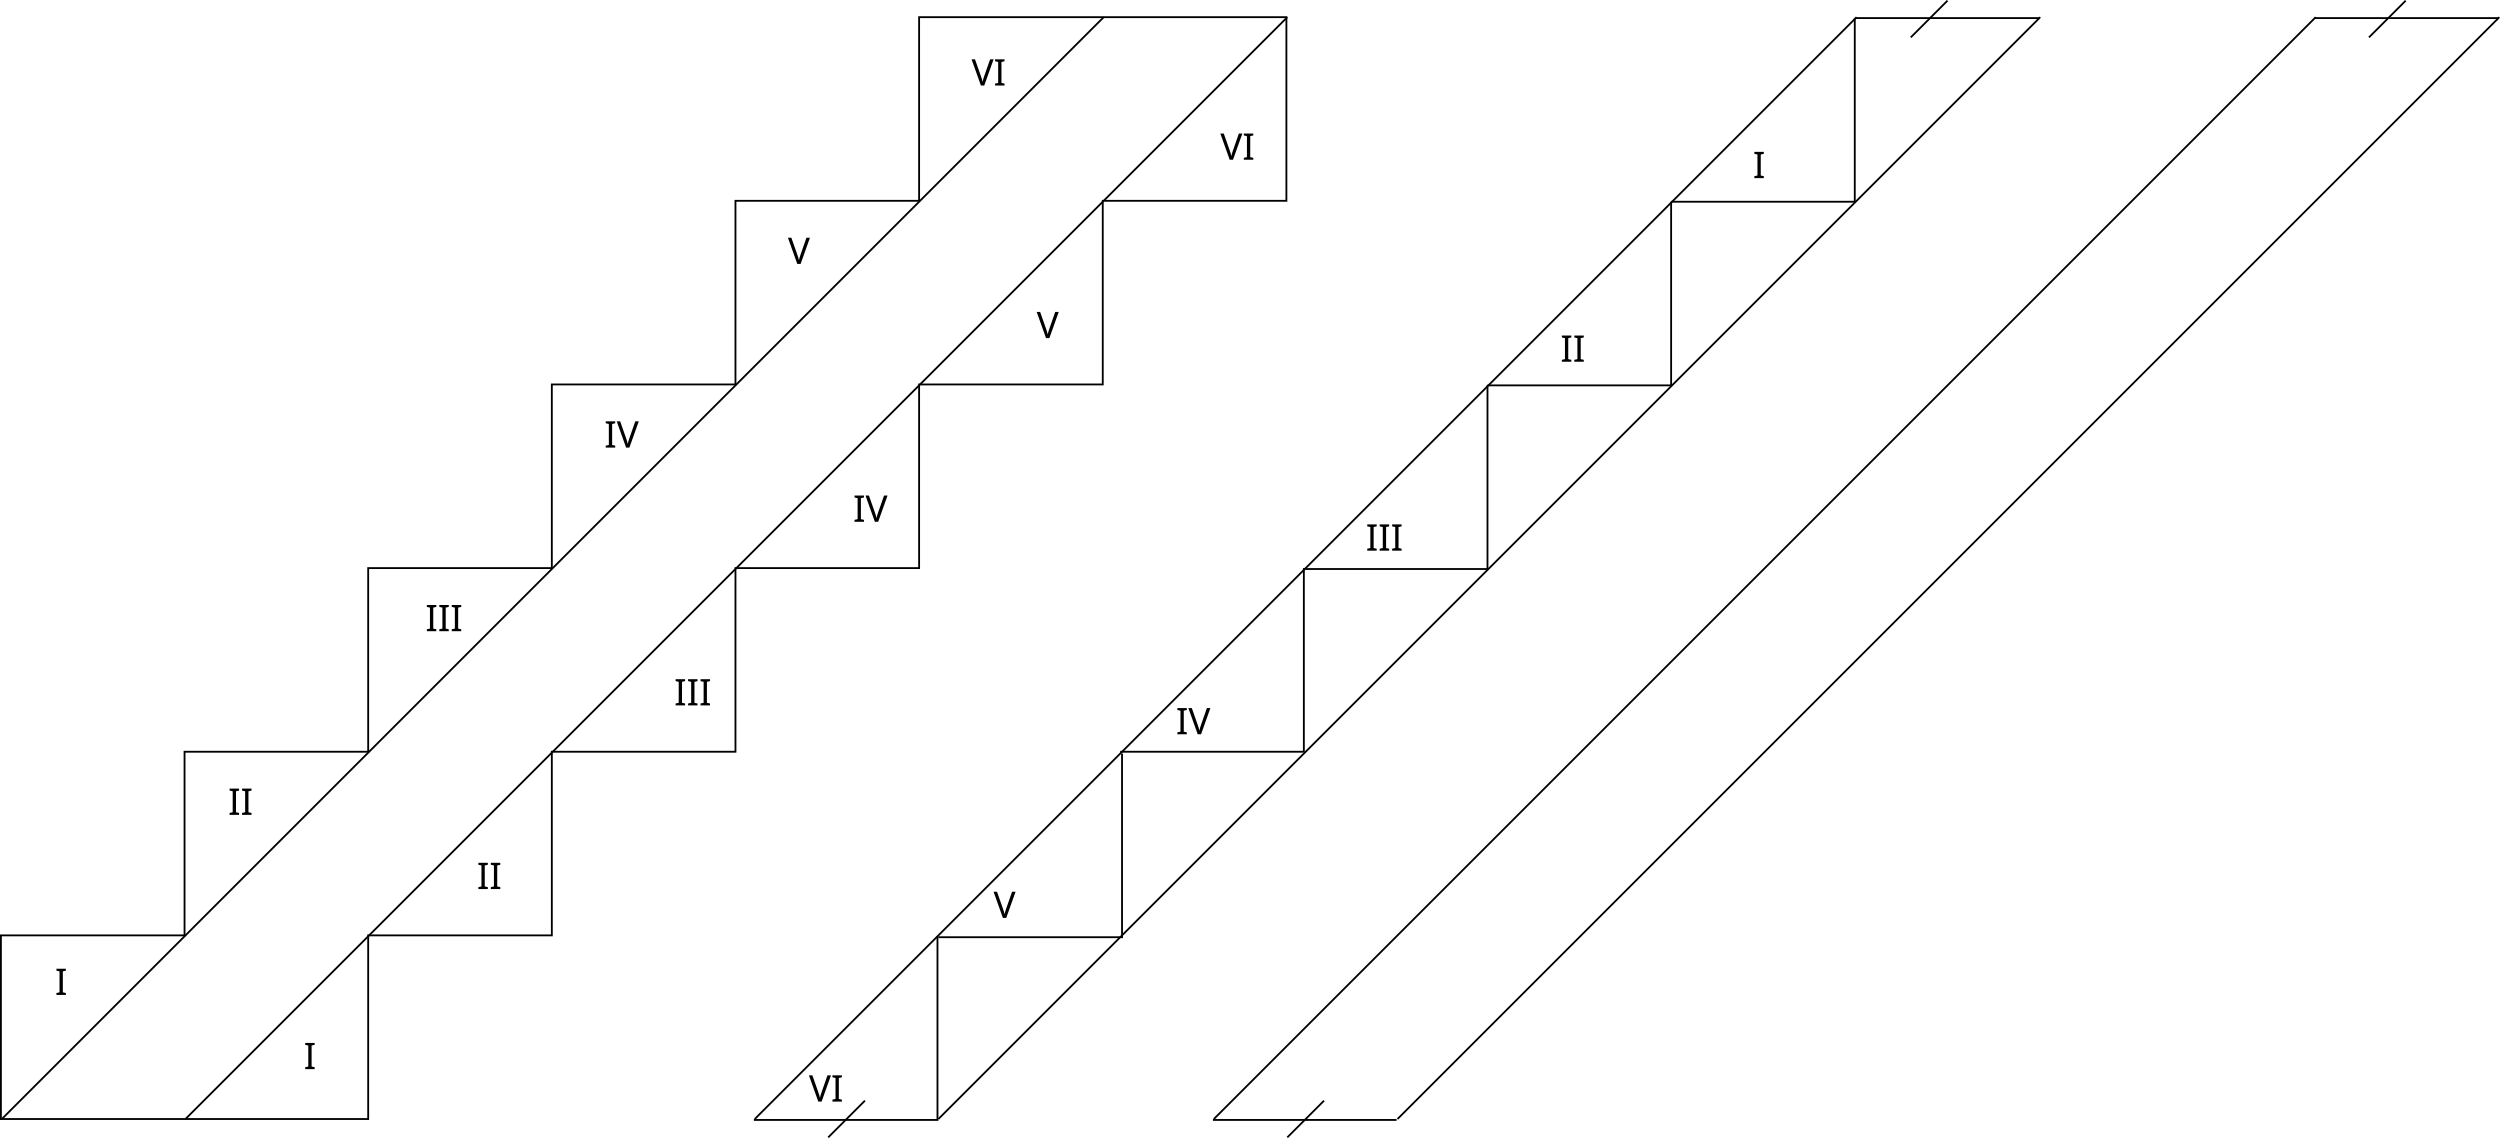
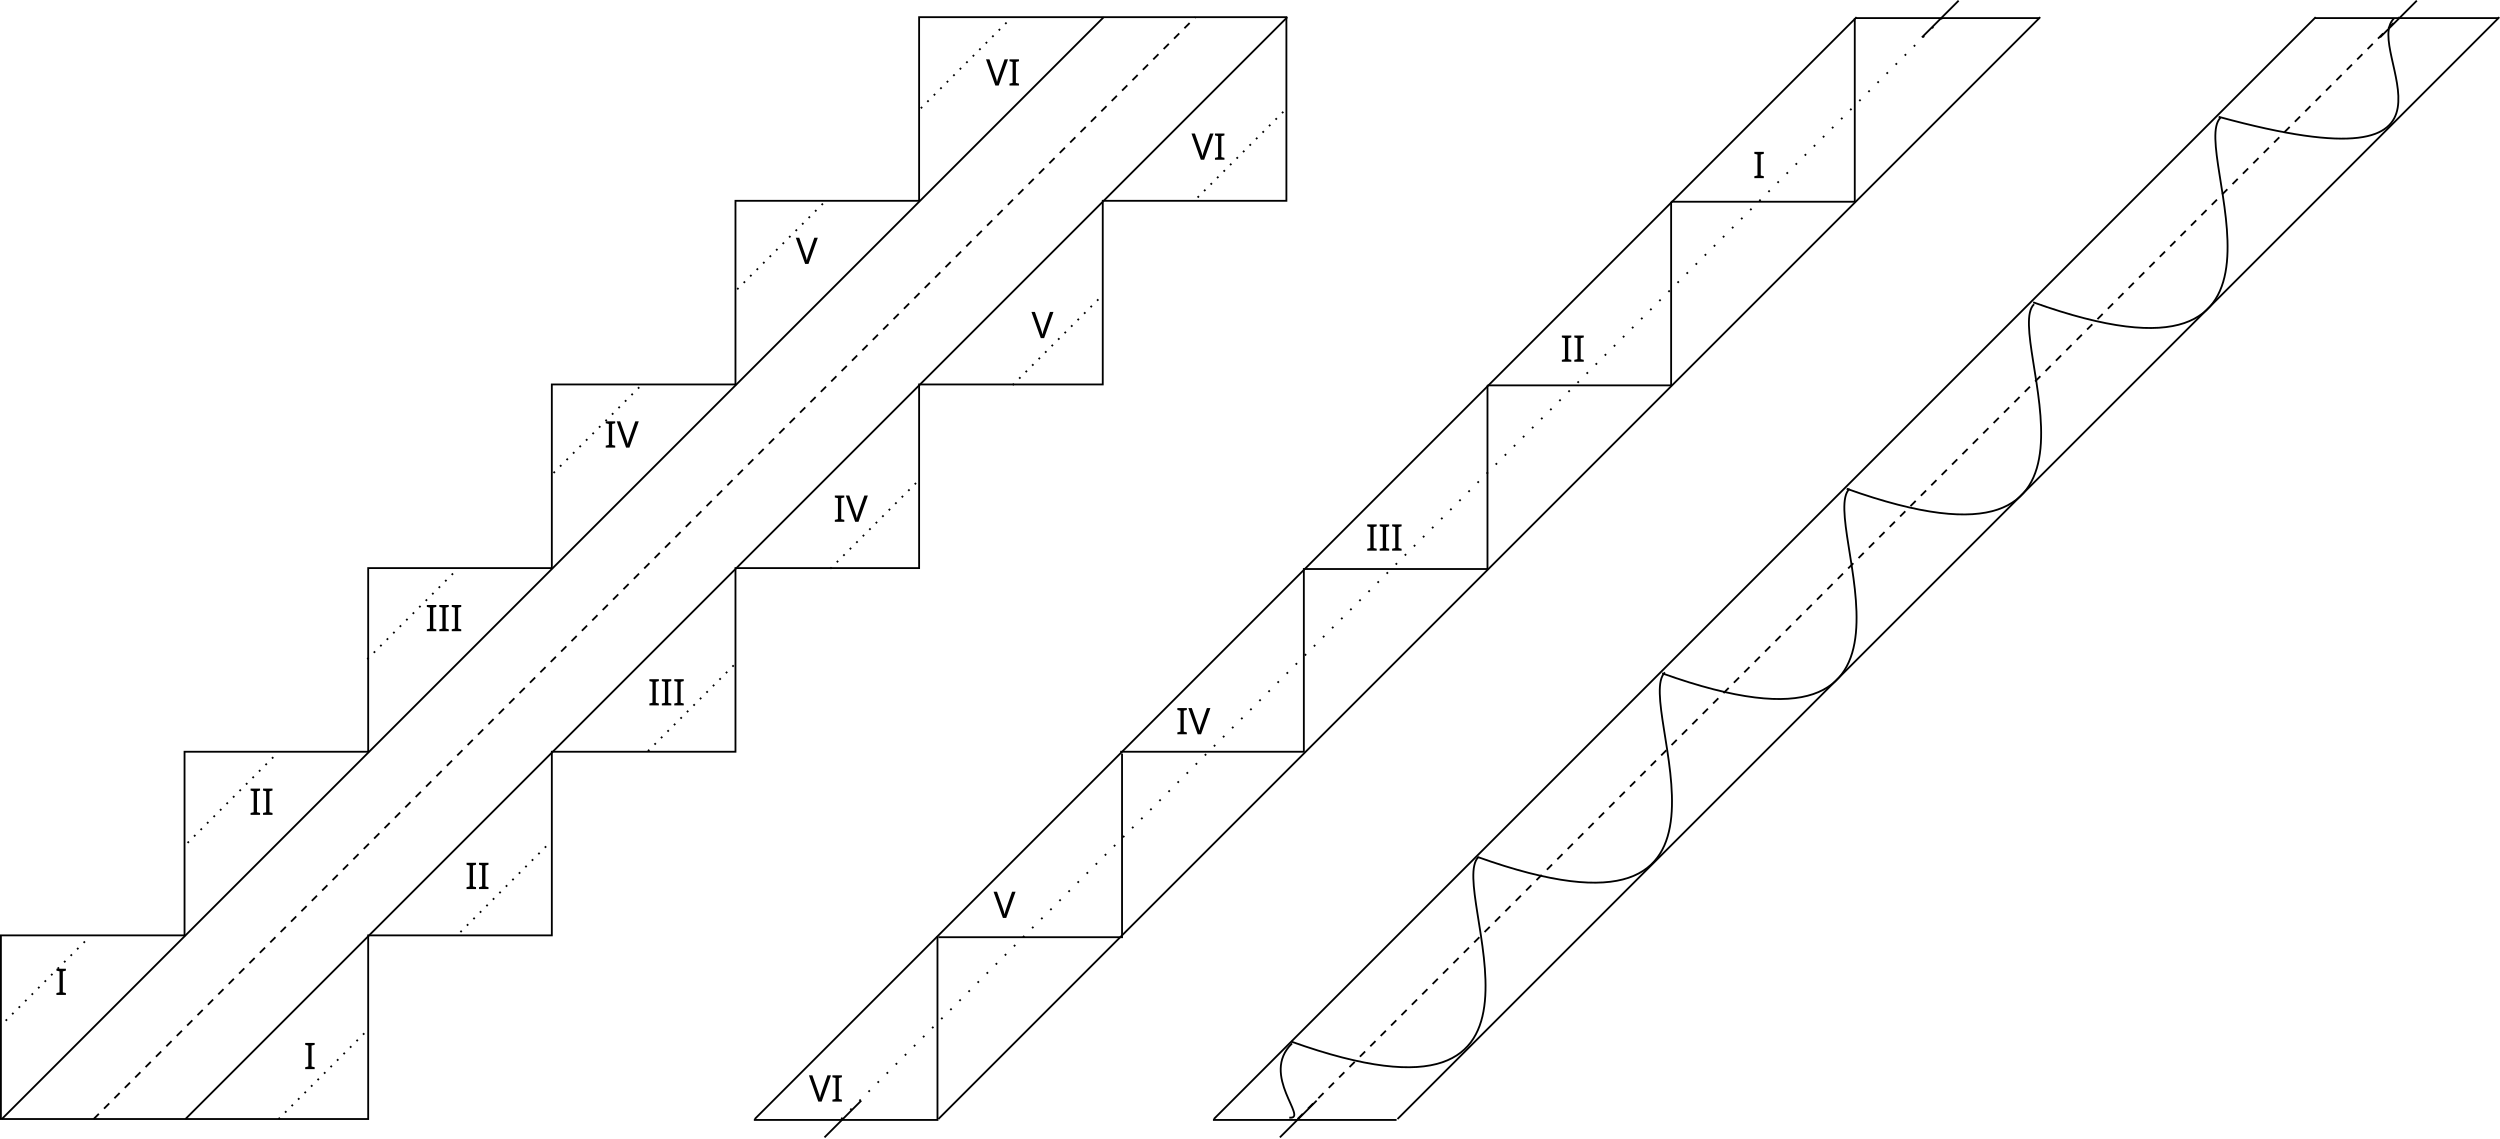
<svg xmlns="http://www.w3.org/2000/svg" width="1361.344" height="619.688" id="svg5164" version="1.1">
  <defs id="defs5166" />
  <g id="layer1" transform="translate(369.3125,-179.6562)">
    <path style="fill:none;stroke:#000000;stroke-width:1px;stroke-linecap:butt;stroke-linejoin:miter;stroke-opacity:1" d="m -368.821,789.005 200,0 0,-100 100,0 0,-100 100,0 0,-100 100,0 0,-100 100,0 0,-100 100,0 0,-100 -100,0 -100,0 0,100 -100,0 0,100 -100,0 0,100 -100,0 0,100 -100,0 0,100 -100,0 z" id="path4552" />
    <path style="fill:none;stroke:#000000;stroke-width:1px;stroke-linecap:butt;stroke-linejoin:miter;stroke-opacity:1" d="m -368.321,789.005 600,-600" id="path4642" />
    <path id="path4644" d="m -268.321,789.005 600,-600" style="fill:none;stroke:#000000;stroke-width:1px;stroke-linecap:butt;stroke-linejoin:miter;stroke-opacity:1" />
    <text xml:space="preserve" style="font-size:20px;font-style:normal;font-weight:normal;line-height:125%;letter-spacing:0px;word-spacing:0px;fill:#000000;fill-opacity:1;stroke:none;font-family:Sans" x="-339.381" y="721.439" id="text4646">
      <tspan id="tspan4648" x="-339.381" y="721.439">I</tspan>
    </text>
    <text xml:space="preserve" style="font-size:20px;font-style:normal;font-weight:normal;line-height:125%;letter-spacing:0px;word-spacing:0px;fill:#000000;fill-opacity:1;stroke:none;font-family:Sans" x="-203.919" y="761.846" id="text4650">
      <tspan id="tspan4652" x="-203.919" y="761.846">I</tspan>
    </text>
-     <text id="text4654" y="623.376" x="-245.084" style="font-size:20px;font-style:normal;font-weight:normal;line-height:125%;letter-spacing:0px;word-spacing:0px;fill:#000000;fill-opacity:1;stroke:none;font-family:Sans" xml:space="preserve">
-       <tspan y="623.376" x="-245.084" id="tspan4656">II</tspan>
+     <text id="text4654" y="623.376" x="-233.656" style="font-size:20px;font-style:normal;font-weight:normal;line-height:125%;letter-spacing:0px;word-spacing:0px;fill:#000000;fill-opacity:1;stroke:none;font-family:Sans" xml:space="preserve">
+       <tspan y="623.376" x="-233.656" id="tspan4656">II</tspan>
    </text>
-     <text id="text4658" y="663.782" x="-109.622" style="font-size:20px;font-style:normal;font-weight:normal;line-height:125%;letter-spacing:0px;word-spacing:0px;fill:#000000;fill-opacity:1;stroke:none;font-family:Sans" xml:space="preserve">
-       <tspan y="663.782" x="-109.622" id="tspan4660">II</tspan>
+     <text id="text4658" y="663.782" x="-116.051" style="font-size:20px;font-style:normal;font-weight:normal;line-height:125%;letter-spacing:0px;word-spacing:0px;fill:#000000;fill-opacity:1;stroke:none;font-family:Sans" xml:space="preserve">
+       <tspan y="663.782" x="-116.051" id="tspan4660">II</tspan>
    </text>
    <text xml:space="preserve" style="font-size:20px;font-style:normal;font-weight:normal;line-height:125%;letter-spacing:0px;word-spacing:0px;fill:#000000;fill-opacity:1;stroke:none;font-family:Sans" x="-137.672" y="523.376" id="text4662">
      <tspan id="tspan4664" x="-137.672" y="523.376">III</tspan>
    </text>
-     <text xml:space="preserve" style="font-size:20px;font-style:normal;font-weight:normal;line-height:125%;letter-spacing:0px;word-spacing:0px;fill:#000000;fill-opacity:1;stroke:none;font-family:Sans" x="-2.21" y="563.782" id="text4666">
-       <tspan id="tspan4668" x="-2.21" y="563.782">III</tspan>
+     <text xml:space="preserve" style="font-size:20px;font-style:normal;font-weight:normal;line-height:125%;letter-spacing:0px;word-spacing:0px;fill:#000000;fill-opacity:1;stroke:none;font-family:Sans" x="-16.496" y="563.782" id="text4666">
+       <tspan id="tspan4668" x="-16.496" y="563.782">III</tspan>
    </text>
    <text id="text4670" y="423.376" x="-40.26" style="font-size:20px;font-style:normal;font-weight:normal;line-height:125%;letter-spacing:0px;word-spacing:0px;fill:#000000;fill-opacity:1;stroke:none;font-family:Sans" xml:space="preserve">
      <tspan y="423.376" x="-40.26" id="tspan4672">IV</tspan>
    </text>
-     <text id="text4674" y="463.782" x="95.202" style="font-size:20px;font-style:normal;font-weight:normal;line-height:125%;letter-spacing:0px;word-spacing:0px;fill:#000000;fill-opacity:1;stroke:none;font-family:Sans" xml:space="preserve">
-       <tspan y="463.782" x="95.202" id="tspan4676">IV</tspan>
+     <text id="text4674" y="463.782" x="84.488" style="font-size:20px;font-style:normal;font-weight:normal;line-height:125%;letter-spacing:0px;word-spacing:0px;fill:#000000;fill-opacity:1;stroke:none;font-family:Sans" xml:space="preserve">
+       <tspan y="463.782" x="84.488" id="tspan4676">IV</tspan>
    </text>
-     <text xml:space="preserve" style="font-size:20px;font-style:normal;font-weight:normal;line-height:125%;letter-spacing:0px;word-spacing:0px;fill:#000000;fill-opacity:1;stroke:none;font-family:Sans" x="59.74" y="323.376" id="text4678">
-       <tspan id="tspan4680" x="59.74" y="323.376">V</tspan>
+     <text xml:space="preserve" style="font-size:20px;font-style:normal;font-weight:normal;line-height:125%;letter-spacing:0px;word-spacing:0px;fill:#000000;fill-opacity:1;stroke:none;font-family:Sans" x="64.026" y="323.376" id="text4678">
+       <tspan id="tspan4680" x="64.026" y="323.376">V</tspan>
    </text>
-     <text xml:space="preserve" style="font-size:20px;font-style:normal;font-weight:normal;line-height:125%;letter-spacing:0px;word-spacing:0px;fill:#000000;fill-opacity:1;stroke:none;font-family:Sans" x="195.202" y="363.782" id="text4682">
-       <tspan id="tspan4684" x="195.202" y="363.782">V</tspan>
+     <text xml:space="preserve" style="font-size:20px;font-style:normal;font-weight:normal;line-height:125%;letter-spacing:0px;word-spacing:0px;fill:#000000;fill-opacity:1;stroke:none;font-family:Sans" x="192.345" y="363.782" id="text4682">
+       <tspan id="tspan4684" x="192.345" y="363.782">V</tspan>
    </text>
-     <text id="text4686" y="226.238" x="159.74" style="font-size:20px;font-style:normal;font-weight:normal;line-height:125%;letter-spacing:0px;word-spacing:0px;fill:#000000;fill-opacity:1;stroke:none;font-family:Sans" xml:space="preserve">
-       <tspan y="226.238" x="159.74" id="tspan4688">VI</tspan>
+     <text id="text4686" y="226.238" x="167.597" style="font-size:20px;font-style:normal;font-weight:normal;line-height:125%;letter-spacing:0px;word-spacing:0px;fill:#000000;fill-opacity:1;stroke:none;font-family:Sans" xml:space="preserve">
+       <tspan y="226.238" x="167.597" id="tspan4688">VI</tspan>
    </text>
-     <text id="text4690" y="266.644" x="295.202" style="font-size:20px;font-style:normal;font-weight:normal;line-height:125%;letter-spacing:0px;word-spacing:0px;fill:#000000;fill-opacity:1;stroke:none;font-family:Sans" xml:space="preserve">
-       <tspan y="266.644" x="295.202" id="tspan4692">VI</tspan>
+     <text id="text4690" y="266.644" x="279.488" style="font-size:20px;font-style:normal;font-weight:normal;line-height:125%;letter-spacing:0px;word-spacing:0px;fill:#000000;fill-opacity:1;stroke:none;font-family:Sans" xml:space="preserve">
+       <tspan y="266.644" x="279.488" id="tspan4692">VI</tspan>
    </text>
    <path id="path4694" d="M 41.679,789.005 641.679,189.005" style="fill:none;stroke:#000000;stroke-width:1px;stroke-linecap:butt;stroke-linejoin:miter;stroke-opacity:1" />
    <path style="fill:none;stroke:#000000;stroke-width:1px;stroke-linecap:butt;stroke-linejoin:miter;stroke-opacity:1" d="m 141.679,789.005 600,-600" id="path4696" />
    <path style="fill:none;stroke:#000000;stroke-width:1px;stroke-linecap:butt;stroke-linejoin:miter;stroke-opacity:1" d="m 41.179,789.505 100,0 0,-100" id="path4698" />
    <path id="path4700" d="m 141.679,690.005 100,0 0,-100" style="fill:none;stroke:#000000;stroke-width:1px;stroke-linecap:butt;stroke-linejoin:miter;stroke-opacity:1" />
    <path style="fill:none;stroke:#000000;stroke-width:1px;stroke-linecap:butt;stroke-linejoin:miter;stroke-opacity:1" d="m 240.679,589.005 100,0 0,-100" id="path4702" />
    <path id="path4704" d="m 340.679,489.505 100,0 0,-100" style="fill:none;stroke:#000000;stroke-width:1px;stroke-linecap:butt;stroke-linejoin:miter;stroke-opacity:1" />
    <path style="fill:none;stroke:#000000;stroke-width:1px;stroke-linecap:butt;stroke-linejoin:miter;stroke-opacity:1" d="m 440.679,389.505 100,0 0,-100" id="path4706" />
    <path id="path4708" d="m 540.679,289.505 100,0 0,-100" style="fill:none;stroke:#000000;stroke-width:1px;stroke-linecap:butt;stroke-linejoin:miter;stroke-opacity:1" />
    <path style="fill:none;stroke:#000000;stroke-width:1px;stroke-linecap:butt;stroke-linejoin:miter;stroke-opacity:1" d="m 641.178,189.505 100,0" id="path4710" />
    <text id="text4712" y="276.644" x="585.202" style="font-size:20px;font-style:normal;font-weight:normal;line-height:125%;letter-spacing:0px;word-spacing:0px;fill:#000000;fill-opacity:1;stroke:none;font-family:Sans" xml:space="preserve">
      <tspan y="276.644" x="585.202" id="tspan4714">I</tspan>
    </text>
    <text xml:space="preserve" style="font-size:20px;font-style:normal;font-weight:normal;line-height:125%;letter-spacing:0px;word-spacing:0px;fill:#000000;fill-opacity:1;stroke:none;font-family:Sans" x="480.378" y="376.644" id="text4716">
      <tspan id="tspan4718" x="480.378" y="376.644">II</tspan>
    </text>
    <text id="text4720" y="479.505" x="374.401" style="font-size:20px;font-style:normal;font-weight:normal;line-height:125%;letter-spacing:0px;word-spacing:0px;fill:#000000;fill-opacity:1;stroke:none;font-family:Sans" xml:space="preserve">
      <tspan y="479.505" x="374.401" id="tspan4722">III</tspan>
    </text>
    <text xml:space="preserve" style="font-size:20px;font-style:normal;font-weight:normal;line-height:125%;letter-spacing:0px;word-spacing:0px;fill:#000000;fill-opacity:1;stroke:none;font-family:Sans" x="271.012" y="579.505" id="text4724">
      <tspan id="tspan4726" x="271.012" y="579.505">IV</tspan>
    </text>
    <text id="text4728" y="679.505" x="171.711" style="font-size:20px;font-style:normal;font-weight:normal;line-height:125%;letter-spacing:0px;word-spacing:0px;fill:#000000;fill-opacity:1;stroke:none;font-family:Sans" xml:space="preserve">
      <tspan y="679.505" x="171.711" id="tspan4730">V</tspan>
    </text>
    <text xml:space="preserve" style="font-size:20px;font-style:normal;font-weight:normal;line-height:125%;letter-spacing:0px;word-spacing:0px;fill:#000000;fill-opacity:1;stroke:none;font-family:Sans" x="71.178" y="779.505" id="text4732">
      <tspan id="tspan4734" x="71.178" y="779.505">VI</tspan>
    </text>
    <path id="path4736" d="m 291.679,789.005 600,-600" style="fill:none;stroke:#000000;stroke-width:1px;stroke-linecap:butt;stroke-linejoin:miter;stroke-opacity:1" />
    <path style="fill:none;stroke:#000000;stroke-width:1px;stroke-linecap:butt;stroke-linejoin:miter;stroke-opacity:1" d="m 391.679,789.005 600,-600" id="path4738" />
    <path style="fill:none;stroke:#000000;stroke-width:1px;stroke-linecap:butt;stroke-linejoin:miter;stroke-opacity:1" d="m 891.178,189.505 100,0" id="path4740" />
    <path style="fill:none;stroke:#000000;stroke-width:1px;stroke-linecap:butt;stroke-linejoin:miter;stroke-opacity:1" d="m 391.179,789.505 -100,0" id="path4742" />
-     <path style="fill:none;stroke:#000000;stroke-width:1px;stroke-linecap:butt;stroke-linejoin:miter;stroke-opacity:1" d="m 351.679,779.005 -20,20" id="path4744" />
-     <path id="path4746" d="m 101.679,779.005 -20,20" style="fill:none;stroke:#000000;stroke-width:1px;stroke-linecap:butt;stroke-linejoin:miter;stroke-opacity:1" />
-     <path id="path4748" d="m 691.179,180.005 -20,20" style="fill:none;stroke:#000000;stroke-width:1px;stroke-linecap:butt;stroke-linejoin:miter;stroke-opacity:1" />
-     <path style="fill:none;stroke:#000000;stroke-width:1px;stroke-linecap:butt;stroke-linejoin:miter;stroke-opacity:1" d="m 940.679,180.005 -20,20" id="path4750" />
+     <path style="fill:none;stroke:#000000;stroke-width:1px;stroke-linecap:butt;stroke-linejoin:miter;stroke-opacity:1" d="m 347.638,779.005 -20,20" id="path4744" />
+     <path id="path4746" d="m 99.658,779.005 -20,20" style="fill:none;stroke:#000000;stroke-width:1px;stroke-linecap:butt;stroke-linejoin:miter;stroke-opacity:1" />
+     <path id="path4748" d="m 697.239,180.005 -20,20" style="fill:none;stroke:#000000;stroke-width:1px;stroke-linecap:butt;stroke-linejoin:miter;stroke-opacity:1" />
+     <path style="fill:none;stroke:#000000;stroke-width:1px;stroke-linecap:butt;stroke-linejoin:miter;stroke-opacity:1" d="m 946.739,180.005 -20,20" id="path4750" />
+     <path style="fill:none;stroke:#000000;stroke-width:1;stroke-linecap:butt;stroke-linejoin:miter;stroke-opacity:1;stroke-miterlimit:4;stroke-dasharray:4,4;stroke-dashoffset:0" d="m -318.321,789.005 600,-600" id="path7829" />
+     <path id="path8339" d="m -217.607,789.005 48.571,-48.572" style="fill:none;stroke:#000000;stroke-width:1;stroke-linecap:butt;stroke-linejoin:miter;stroke-miterlimit:4;stroke-opacity:1;stroke-dasharray:1,4;stroke-dashoffset:0" />
+     <path style="fill:none;stroke:#000000;stroke-width:1;stroke-linecap:butt;stroke-linejoin:miter;stroke-miterlimit:4;stroke-opacity:1;stroke-dasharray:1,4;stroke-dashoffset:0" d="m -369.75,739.005 48.571,-48.572" id="path8341" />
+     <path style="fill:none;stroke:#000000;stroke-width:1;stroke-linecap:butt;stroke-linejoin:miter;stroke-miterlimit:4;stroke-opacity:1;stroke-dasharray:1,4;stroke-dashoffset:0" d="m 282.83,287.201 48.571,-48.572" id="path8341-3" />
+     <path style="fill:none;stroke:#000000;stroke-width:1;stroke-linecap:butt;stroke-linejoin:miter;stroke-miterlimit:4;stroke-opacity:1;stroke-dasharray:1,4;stroke-dashoffset:0" d="M 132.116,238.63 180.688,190.058" id="path8341-6" />
+     <path id="path8368" d="M 182.116,389.344 230.688,340.772" style="fill:none;stroke:#000000;stroke-width:1;stroke-linecap:butt;stroke-linejoin:miter;stroke-miterlimit:4;stroke-opacity:1;stroke-dasharray:1,4;stroke-dashoffset:0" />
+     <path style="fill:none;stroke:#000000;stroke-width:1;stroke-linecap:butt;stroke-linejoin:miter;stroke-miterlimit:4;stroke-opacity:1;stroke-dasharray:1,4;stroke-dashoffset:0" d="M 32.116,337.201 80.688,288.629" id="path8370" />
+     <path id="path8372" d="M 82.83,489.344 131.402,440.772" style="fill:none;stroke:#000000;stroke-width:1;stroke-linecap:butt;stroke-linejoin:miter;stroke-miterlimit:4;stroke-opacity:1;stroke-dasharray:1,4;stroke-dashoffset:0" />
+     <path style="fill:none;stroke:#000000;stroke-width:1;stroke-linecap:butt;stroke-linejoin:miter;stroke-miterlimit:4;stroke-opacity:1;stroke-dasharray:1,4;stroke-dashoffset:0" d="m -67.884,437.201 48.571,-48.572" id="path8374" />
+     <path id="path8376" d="M -16.455,588.63 32.116,540.058" style="fill:none;stroke:#000000;stroke-width:1;stroke-linecap:butt;stroke-linejoin:miter;stroke-miterlimit:4;stroke-opacity:1;stroke-dasharray:1,4;stroke-dashoffset:0" />
+     <path style="fill:none;stroke:#000000;stroke-width:1;stroke-linecap:butt;stroke-linejoin:miter;stroke-miterlimit:4;stroke-opacity:1;stroke-dasharray:1,4;stroke-dashoffset:0" d="m -169.312,538.63 48.571,-48.572" id="path8378" />
+     <path id="path8380" d="m -118.598,687.201 48.571,-48.572" style="fill:none;stroke:#000000;stroke-width:1;stroke-linecap:butt;stroke-linejoin:miter;stroke-miterlimit:4;stroke-opacity:1;stroke-dasharray:1,4;stroke-dashoffset:0" />
+     <path style="fill:none;stroke:#000000;stroke-width:1;stroke-linecap:butt;stroke-linejoin:miter;stroke-miterlimit:4;stroke-opacity:1;stroke-dasharray:1,4;stroke-dashoffset:0" d="m -267.17,638.63 48.571,-48.572" id="path8382" />
+     <path id="path8384" d="m 337.268,789.005 600,-600" style="fill:none;stroke:#000000;stroke-width:1;stroke-linecap:butt;stroke-linejoin:miter;stroke-miterlimit:4;stroke-opacity:1;stroke-dasharray:4, 4;stroke-dashoffset:0" />
+     <path style="fill:none;stroke:#000000;stroke-width:1;stroke-linecap:butt;stroke-linejoin:miter;stroke-miterlimit:4;stroke-opacity:1;stroke-dasharray:1,6;stroke-dashoffset:0" d="M 88.77,789.005 688.77,189.005" id="path8386" />
+     <path style="fill:none;stroke:#000000;stroke-width:1px;stroke-linecap:butt;stroke-linejoin:miter;stroke-opacity:1" d="M 333.754,746.816 C 496.852,805.165 418.002,663.475 435.779,646.306" id="path8388" />
+     <path id="path8390" d="m 435.274,646.306 c 163.099,58.349 84.249,-83.341 102.025,-100.51" style="fill:none;stroke:#000000;stroke-width:1px;stroke-linecap:butt;stroke-linejoin:miter;stroke-opacity:1" />
+     <path style="fill:none;stroke:#000000;stroke-width:1px;stroke-linecap:butt;stroke-linejoin:miter;stroke-opacity:1" d="M 535.784,546.301 C 698.883,604.65 620.033,462.959 637.81,445.79" id="path8392" />
+     <path id="path8394" d="M 636.294,445.79 C 799.393,504.14 720.543,362.449 738.32,345.28" style="fill:none;stroke:#000000;stroke-width:1px;stroke-linecap:butt;stroke-linejoin:miter;stroke-opacity:1" />
+     <path style="fill:none;stroke:#000000;stroke-width:1px;stroke-linecap:butt;stroke-linejoin:miter;stroke-opacity:1" d="m 737.815,344.27 c 163.099,58.349 84.249,-83.341 102.025,-100.51" id="path8396" />
+     <path id="path8398" d="m 838.83,243.255 c 150.472,41.177 77.683,-36.369 95.459,-53.538" style="fill:none;stroke:#000000;stroke-width:1px;stroke-linecap:butt;stroke-linejoin:miter;stroke-opacity:1" />
+     <path id="path8400" d="m 332.744,788.232 c 11.071,1.276 -16.262,-23.237 1.515,-40.406" style="fill:none;stroke:#000000;stroke-width:1px;stroke-linecap:butt;stroke-linejoin:miter;stroke-opacity:1" />
  </g>
</svg>
